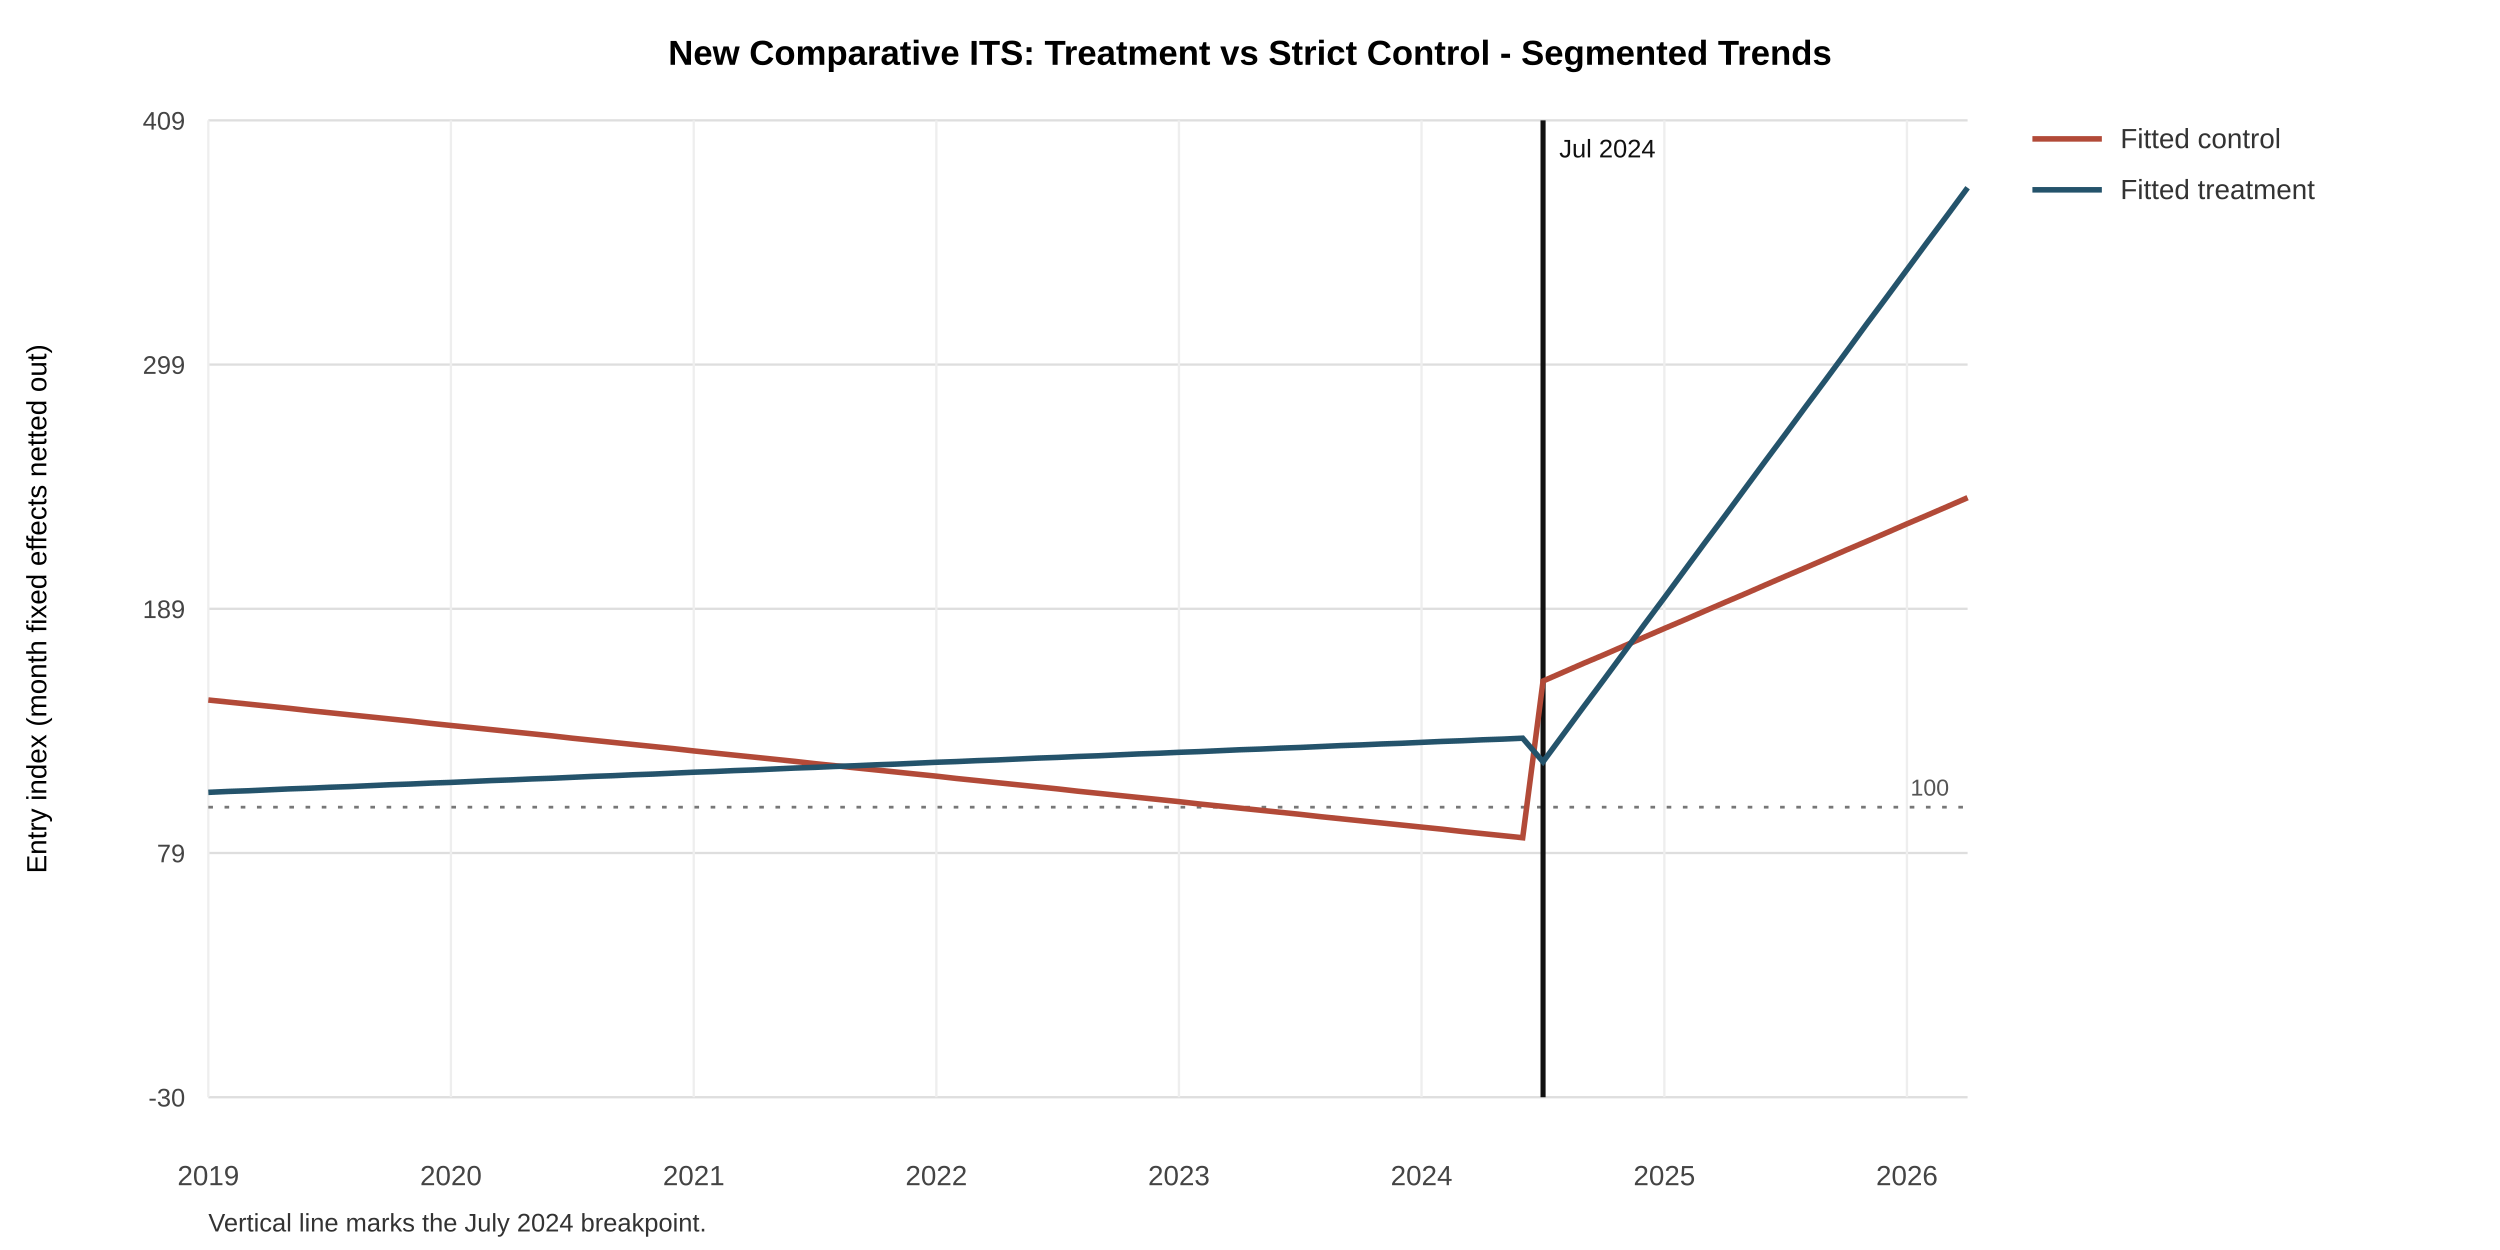
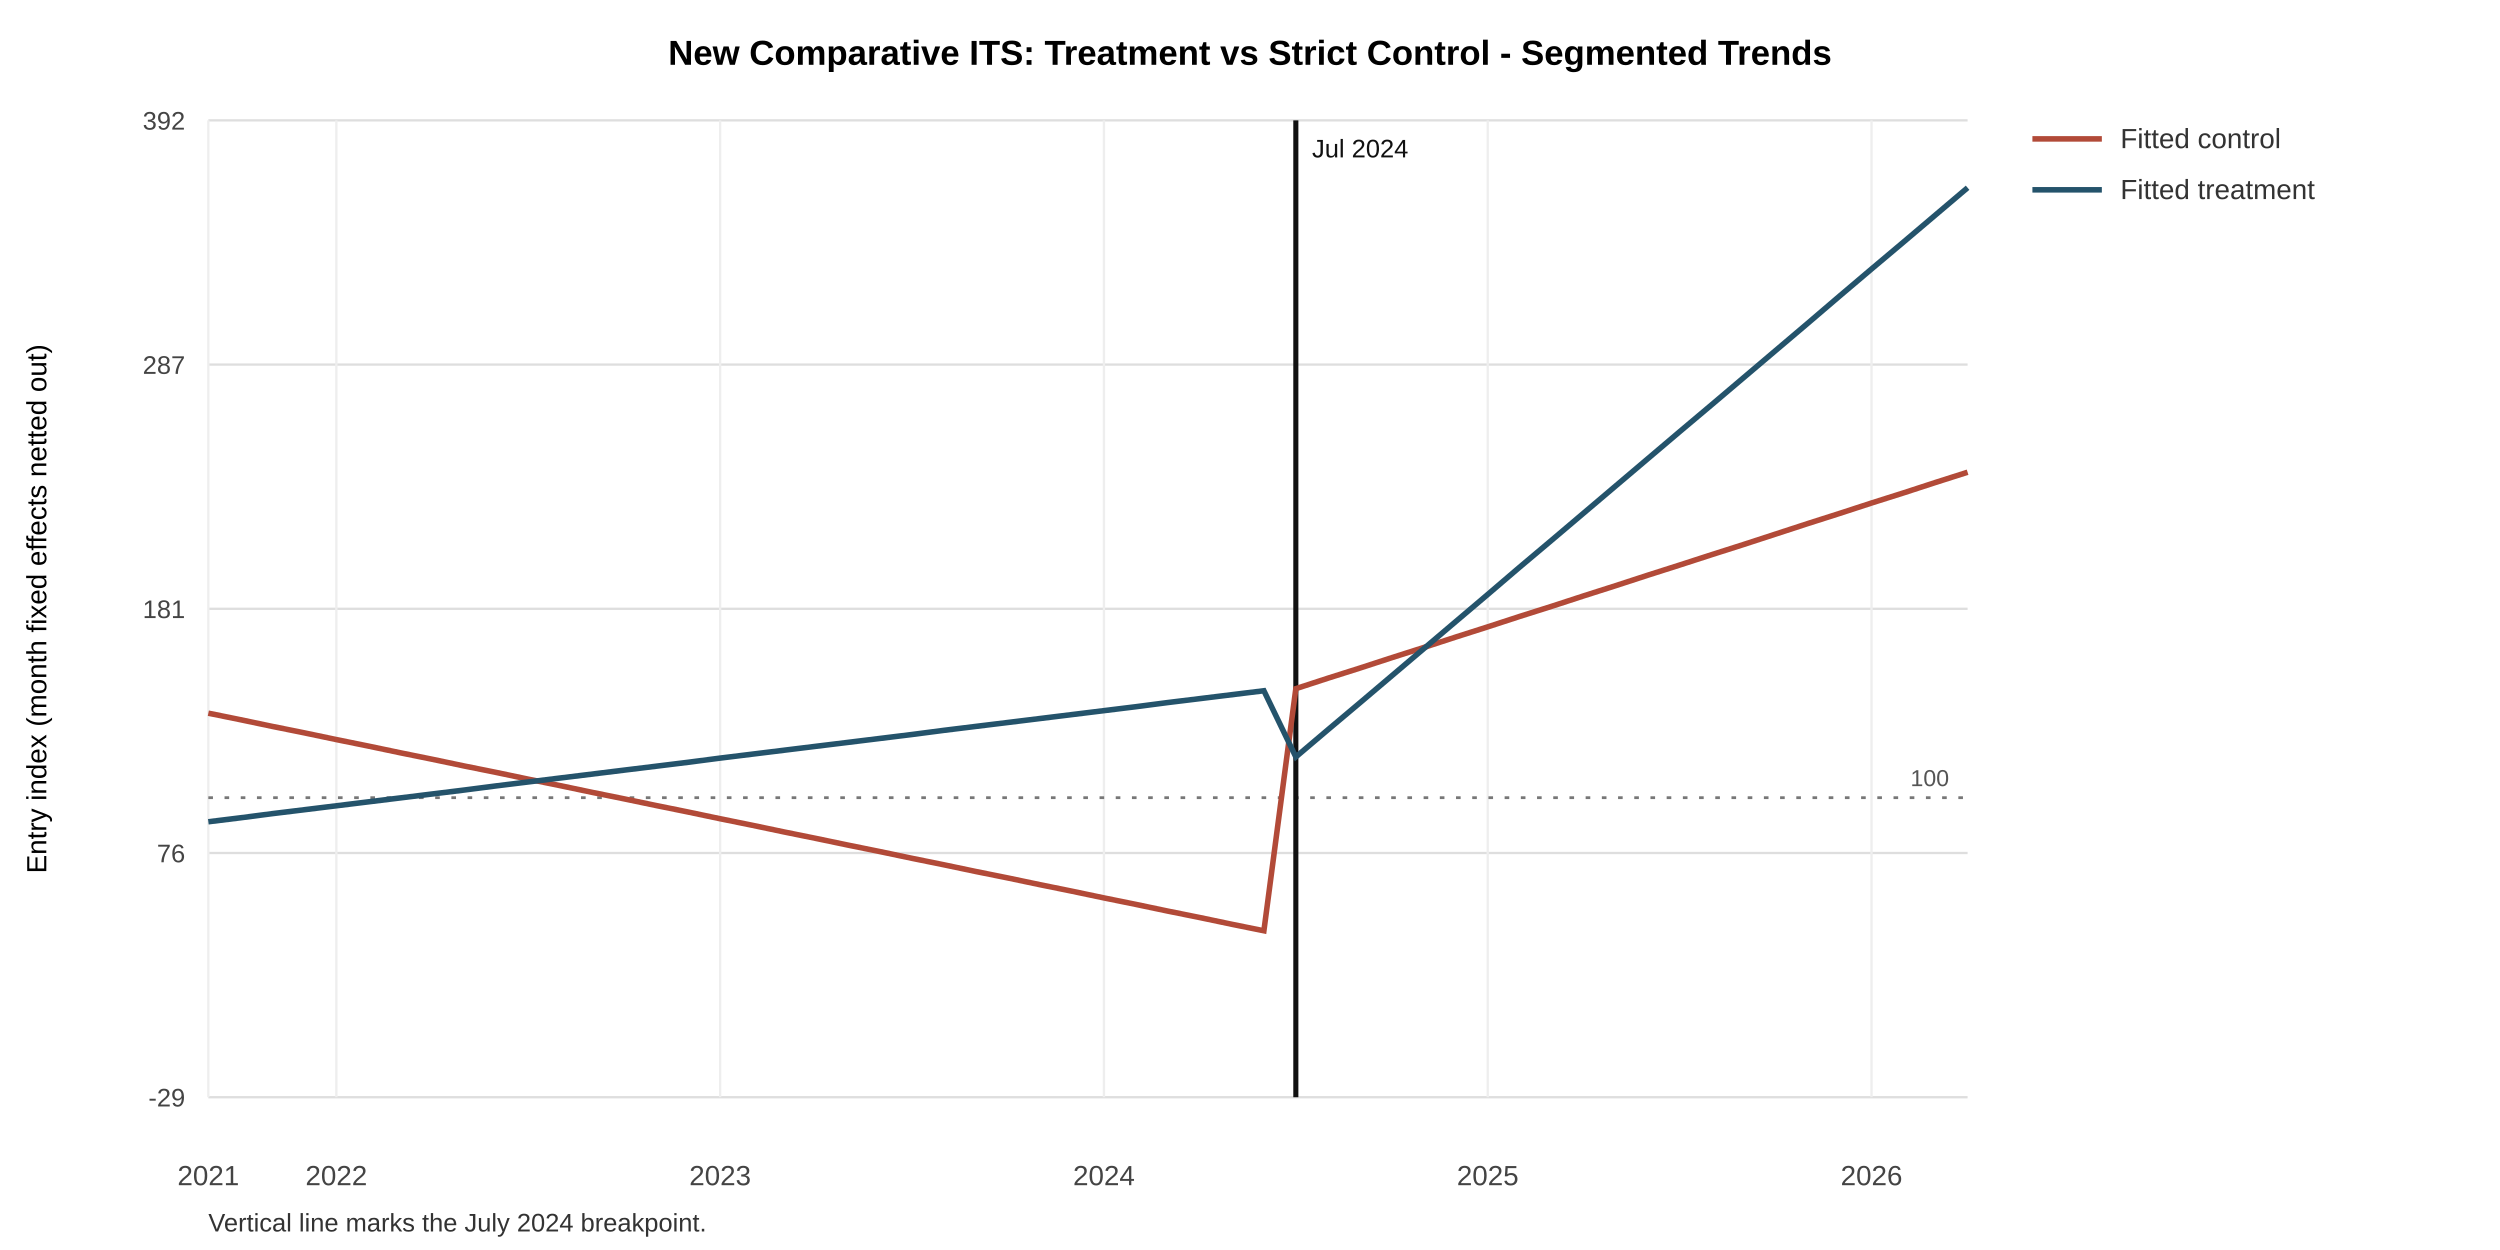
<svg xmlns="http://www.w3.org/2000/svg" width="1080" height="540" viewBox="0 0 1080 540">
  <rect width="100%" height="100%" fill="#ffffff" />
  <text x="540.0" y="28" text-anchor="middle" font-family="Arial, sans-serif" font-size="15" font-weight="700">New Comparative ITS: Treatment vs Strict Control - Segmented Trends</text>
  <line x1="90" y1="474.0" x2="850" y2="474.0" stroke="#dedede" />
-   <text x="80" y="478.0" text-anchor="end" font-family="Arial, sans-serif" font-size="11" fill="#444">-30</text>
+   <text x="80" y="478.0" text-anchor="end" font-family="Arial, sans-serif" font-size="11" fill="#444">-29</text>
  <line x1="90" y1="368.5" x2="850" y2="368.5" stroke="#dedede" />
-   <text x="80" y="372.5" text-anchor="end" font-family="Arial, sans-serif" font-size="11" fill="#444">79</text>
+   <text x="80" y="372.5" text-anchor="end" font-family="Arial, sans-serif" font-size="11" fill="#444">76</text>
  <line x1="90" y1="263.0" x2="850" y2="263.0" stroke="#dedede" />
-   <text x="80" y="267.0" text-anchor="end" font-family="Arial, sans-serif" font-size="11" fill="#444">189</text>
+   <text x="80" y="267.0" text-anchor="end" font-family="Arial, sans-serif" font-size="11" fill="#444">181</text>
  <line x1="90" y1="157.5" x2="850" y2="157.5" stroke="#dedede" />
-   <text x="80" y="161.5" text-anchor="end" font-family="Arial, sans-serif" font-size="11" fill="#444">299</text>
+   <text x="80" y="161.5" text-anchor="end" font-family="Arial, sans-serif" font-size="11" fill="#444">287</text>
  <line x1="90" y1="52.0" x2="850" y2="52.0" stroke="#dedede" />
-   <text x="80" y="56.0" text-anchor="end" font-family="Arial, sans-serif" font-size="11" fill="#444">409</text>
+   <text x="80" y="56.0" text-anchor="end" font-family="Arial, sans-serif" font-size="11" fill="#444">392</text>
  <line x1="90.0" y1="52" x2="90.0" y2="474" stroke="#eeeeee" />
-   <text x="90.0" y="512" text-anchor="middle" font-family="Arial, sans-serif" font-size="12" fill="#444">2019</text>
-   <line x1="194.8" y1="52" x2="194.8" y2="474" stroke="#eeeeee" />
-   <text x="194.8" y="512" text-anchor="middle" font-family="Arial, sans-serif" font-size="12" fill="#444">2020</text>
-   <line x1="299.7" y1="52" x2="299.7" y2="474" stroke="#eeeeee" />
-   <text x="299.7" y="512" text-anchor="middle" font-family="Arial, sans-serif" font-size="12" fill="#444">2021</text>
-   <line x1="404.5" y1="52" x2="404.5" y2="474" stroke="#eeeeee" />
-   <text x="404.5" y="512" text-anchor="middle" font-family="Arial, sans-serif" font-size="12" fill="#444">2022</text>
-   <line x1="509.3" y1="52" x2="509.3" y2="474" stroke="#eeeeee" />
-   <text x="509.3" y="512" text-anchor="middle" font-family="Arial, sans-serif" font-size="12" fill="#444">2023</text>
-   <line x1="614.1" y1="52" x2="614.1" y2="474" stroke="#eeeeee" />
-   <text x="614.1" y="512" text-anchor="middle" font-family="Arial, sans-serif" font-size="12" fill="#444">2024</text>
-   <line x1="719.0" y1="52" x2="719.0" y2="474" stroke="#eeeeee" />
-   <text x="719.0" y="512" text-anchor="middle" font-family="Arial, sans-serif" font-size="12" fill="#444">2025</text>
-   <line x1="823.8" y1="52" x2="823.8" y2="474" stroke="#eeeeee" />
-   <text x="823.8" y="512" text-anchor="middle" font-family="Arial, sans-serif" font-size="12" fill="#444">2026</text>
-   <line x1="90" y1="348.7" x2="850" y2="348.7" stroke="#777" stroke-width="1.2" stroke-dasharray="2 5" />
-   <text x="842" y="343.7" text-anchor="end" font-family="Arial, sans-serif" font-size="10" fill="#555">100</text>
-   <line x1="666.6" y1="52" x2="666.6" y2="474" stroke="#111" stroke-width="2.2" />
-   <text x="673.6" y="68" font-family="Arial, sans-serif" font-size="11" fill="#111">Jul 2024</text>
-   <polyline fill="none" stroke="#b24a38" stroke-width="2.4" points="90.0,302.4 98.7,303.3 107.5,304.2 116.2,305.1 124.9,306.0 133.7,307.0 142.4,307.9 151.1,308.8 159.9,309.7 168.6,310.6 177.4,311.5 186.1,312.5 194.8,313.4 203.6,314.3 212.3,315.2 221.0,316.1 229.8,317.0 238.5,317.9 247.2,318.9 256.0,319.8 264.7,320.7 273.4,321.6 282.2,322.5 290.9,323.4 299.7,324.4 308.4,325.3 317.1,326.2 325.9,327.1 334.6,328.0 343.3,328.9 352.1,329.9 360.8,330.8 369.5,331.7 378.3,332.6 387.0,333.5 395.7,334.4 404.5,335.3 413.2,336.3 422.0,337.2 430.7,338.1 439.4,339.0 448.2,339.9 456.9,340.8 465.6,341.8 474.4,342.7 483.1,343.6 491.8,344.5 500.6,345.4 509.3,346.3 518.0,347.3 526.8,348.2 535.5,349.1 544.3,350.0 553.0,350.9 561.7,351.8 570.5,352.8 579.2,353.7 587.9,354.6 596.7,355.5 605.4,356.4 614.1,357.3 622.9,358.2 631.6,359.2 640.3,360.1 649.1,361.0 657.8,361.9 666.6,294.2 675.3,290.4 684.0,286.6 692.8,282.9 701.5,279.1 710.2,275.3 719.0,271.5 727.7,267.8 736.4,264.0 745.2,260.2 753.9,256.5 762.6,252.7 771.4,248.9 780.1,245.2 788.9,241.4 797.6,237.6 806.3,233.9 815.1,230.1 823.8,226.3 832.5,222.6 841.3,218.8 850.0,215.0" />
+   <text x="90.0" y="512" text-anchor="middle" font-family="Arial, sans-serif" font-size="12" fill="#444">2021</text>
+   <line x1="145.3" y1="52" x2="145.3" y2="474" stroke="#eeeeee" />
+   <text x="145.3" y="512" text-anchor="middle" font-family="Arial, sans-serif" font-size="12" fill="#444">2022</text>
+   <line x1="311.1" y1="52" x2="311.1" y2="474" stroke="#eeeeee" />
+   <text x="311.1" y="512" text-anchor="middle" font-family="Arial, sans-serif" font-size="12" fill="#444">2023</text>
+   <line x1="476.9" y1="52" x2="476.9" y2="474" stroke="#eeeeee" />
+   <text x="476.9" y="512" text-anchor="middle" font-family="Arial, sans-serif" font-size="12" fill="#444">2024</text>
+   <line x1="642.7" y1="52" x2="642.7" y2="474" stroke="#eeeeee" />
+   <text x="642.7" y="512" text-anchor="middle" font-family="Arial, sans-serif" font-size="12" fill="#444">2025</text>
+   <line x1="808.5" y1="52" x2="808.5" y2="474" stroke="#eeeeee" />
+   <text x="808.5" y="512" text-anchor="middle" font-family="Arial, sans-serif" font-size="12" fill="#444">2026</text>
+   <line x1="90" y1="344.6" x2="850" y2="344.6" stroke="#777" stroke-width="1.2" stroke-dasharray="2 5" />
+   <text x="842" y="339.6" text-anchor="end" font-family="Arial, sans-serif" font-size="10" fill="#555">100</text>
+   <line x1="559.8" y1="52" x2="559.8" y2="474" stroke="#111" stroke-width="2.2" />
+   <text x="566.8" y="68" font-family="Arial, sans-serif" font-size="11" fill="#111">Jul 2024</text>
+   <polyline fill="none" stroke="#b24a38" stroke-width="2.4" points="90.0,308.1 103.8,310.9 117.6,313.8 131.5,316.6 145.3,319.5 159.1,322.3 172.9,325.2 186.7,328.0 200.5,330.9 214.4,333.7 228.2,336.6 242.0,339.4 255.8,342.3 269.6,345.1 283.5,348.0 297.3,350.8 311.1,353.7 324.9,356.5 338.7,359.4 352.5,362.2 366.4,365.1 380.2,367.9 394.0,370.8 407.8,373.6 421.6,376.5 435.5,379.3 449.3,382.2 463.1,385.0 476.9,387.9 490.7,390.7 504.5,393.6 518.4,396.4 532.2,399.3 546.0,402.1 559.8,297.5 573.6,293.0 587.5,288.6 601.3,284.1 615.1,279.7 628.9,275.2 642.7,270.8 656.5,266.3 670.4,261.9 684.2,257.4 698.0,253.0 711.8,248.5 725.6,244.1 739.5,239.6 753.3,235.2 767.1,230.7 780.9,226.2 794.7,221.8 808.5,217.3 822.4,212.9 836.2,208.4 850.0,204.0" />
  <line x1="878" y1="60" x2="908" y2="60" stroke="#b24a38" stroke-width="2.4" />
  <text x="916" y="64" font-family="Arial, sans-serif" font-size="12" fill="#333">Fitted control</text>
-   <polyline fill="none" stroke="#24536b" stroke-width="2.4" points="90.0,342.3 98.7,341.9 107.5,341.6 116.2,341.2 124.9,340.8 133.7,340.5 142.4,340.1 151.1,339.8 159.9,339.4 168.6,339.0 177.4,338.7 186.1,338.3 194.8,338.0 203.6,337.6 212.3,337.2 221.0,336.9 229.8,336.5 238.5,336.2 247.2,335.8 256.0,335.4 264.7,335.1 273.4,334.7 282.2,334.4 290.9,334.0 299.7,333.6 308.4,333.3 317.1,332.9 325.9,332.6 334.6,332.2 343.3,331.8 352.1,331.5 360.8,331.1 369.5,330.8 378.3,330.4 387.0,330.1 395.7,329.7 404.5,329.3 413.2,329.0 422.0,328.6 430.7,328.3 439.4,327.9 448.2,327.5 456.9,327.2 465.6,326.8 474.4,326.5 483.1,326.1 491.8,325.7 500.6,325.4 509.3,325.0 518.0,324.7 526.8,324.3 535.5,323.9 544.3,323.6 553.0,323.2 561.7,322.9 570.5,322.5 579.2,322.1 587.9,321.8 596.7,321.4 605.4,321.1 614.1,320.7 622.9,320.3 631.6,320.0 640.3,319.6 649.1,319.3 657.8,318.9 666.6,329.1 675.3,317.3 684.0,305.5 692.8,293.7 701.5,281.9 710.2,270.0 719.0,258.2 727.7,246.4 736.4,234.6 745.2,222.8 753.9,211.0 762.6,199.2 771.4,187.4 780.1,175.6 788.9,163.8 797.6,152.0 806.3,140.1 815.1,128.3 823.8,116.5 832.5,104.7 841.3,92.9 850.0,81.1" />
+   <polyline fill="none" stroke="#24536b" stroke-width="2.4" points="90.0,355.0 103.8,353.3 117.6,351.5 131.5,349.8 145.3,348.1 159.1,346.4 172.9,344.7 186.7,343.0 200.5,341.3 214.4,339.5 228.2,337.8 242.0,336.1 255.8,334.4 269.6,332.7 283.5,331.0 297.3,329.3 311.1,327.5 324.9,325.8 338.7,324.1 352.5,322.4 366.4,320.7 380.2,319.0 394.0,317.3 407.8,315.5 421.6,313.8 435.5,312.1 449.3,310.4 463.1,308.7 476.9,307.0 490.7,305.3 504.5,303.5 518.4,301.8 532.2,300.1 546.0,298.4 559.8,327.0 573.6,315.3 587.5,303.6 601.3,291.9 615.1,280.2 628.9,268.5 642.7,256.8 656.5,245.0 670.4,233.3 684.2,221.6 698.0,209.9 711.8,198.2 725.6,186.5 739.5,174.8 753.3,163.1 767.1,151.4 780.9,139.7 794.7,127.9 808.5,116.2 822.4,104.5 836.2,92.8 850.0,81.1" />
  <line x1="878" y1="82" x2="908" y2="82" stroke="#24536b" stroke-width="2.4" />
  <text x="916" y="86" font-family="Arial, sans-serif" font-size="12" fill="#333">Fitted treatment</text>
  <text x="20" y="263.0" transform="rotate(-90 20 263.0)" text-anchor="middle" font-family="Arial, sans-serif" font-size="12">Entry index (month fixed effects netted out)</text>
  <text x="90" y="532" font-family="Arial, sans-serif" font-size="11" fill="#333">Vertical line marks the July 2024 breakpoint.</text>
</svg>
